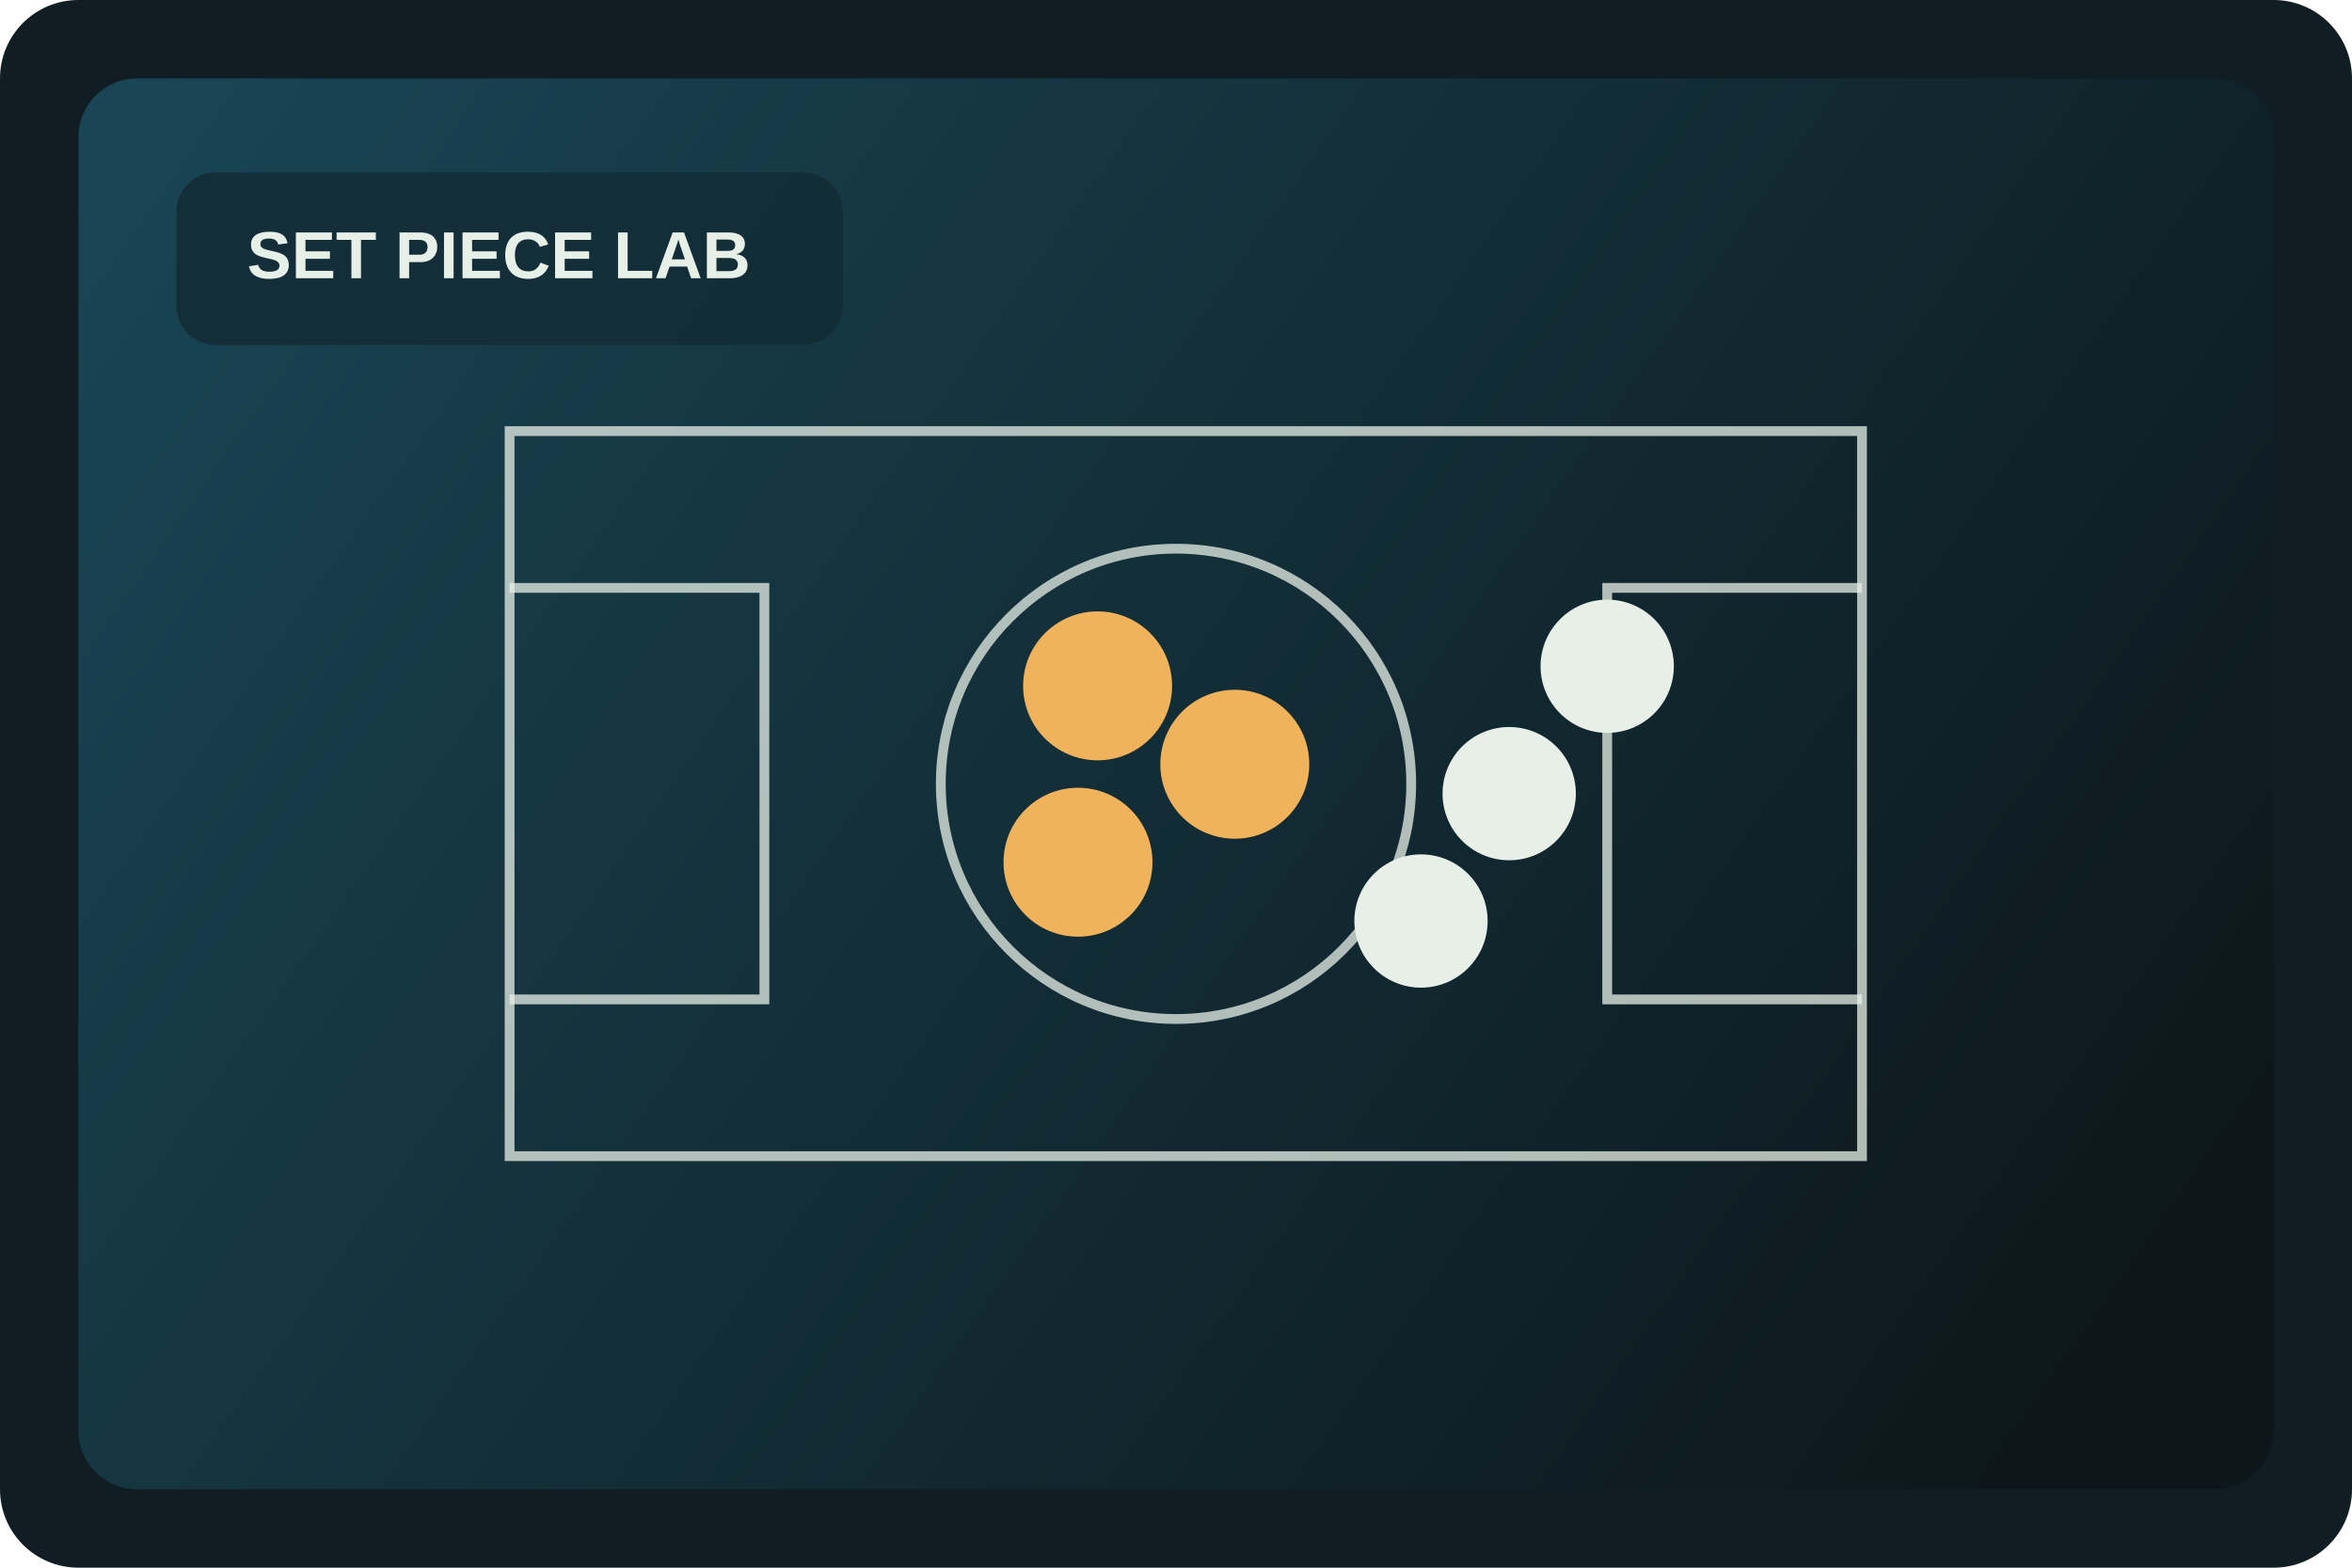
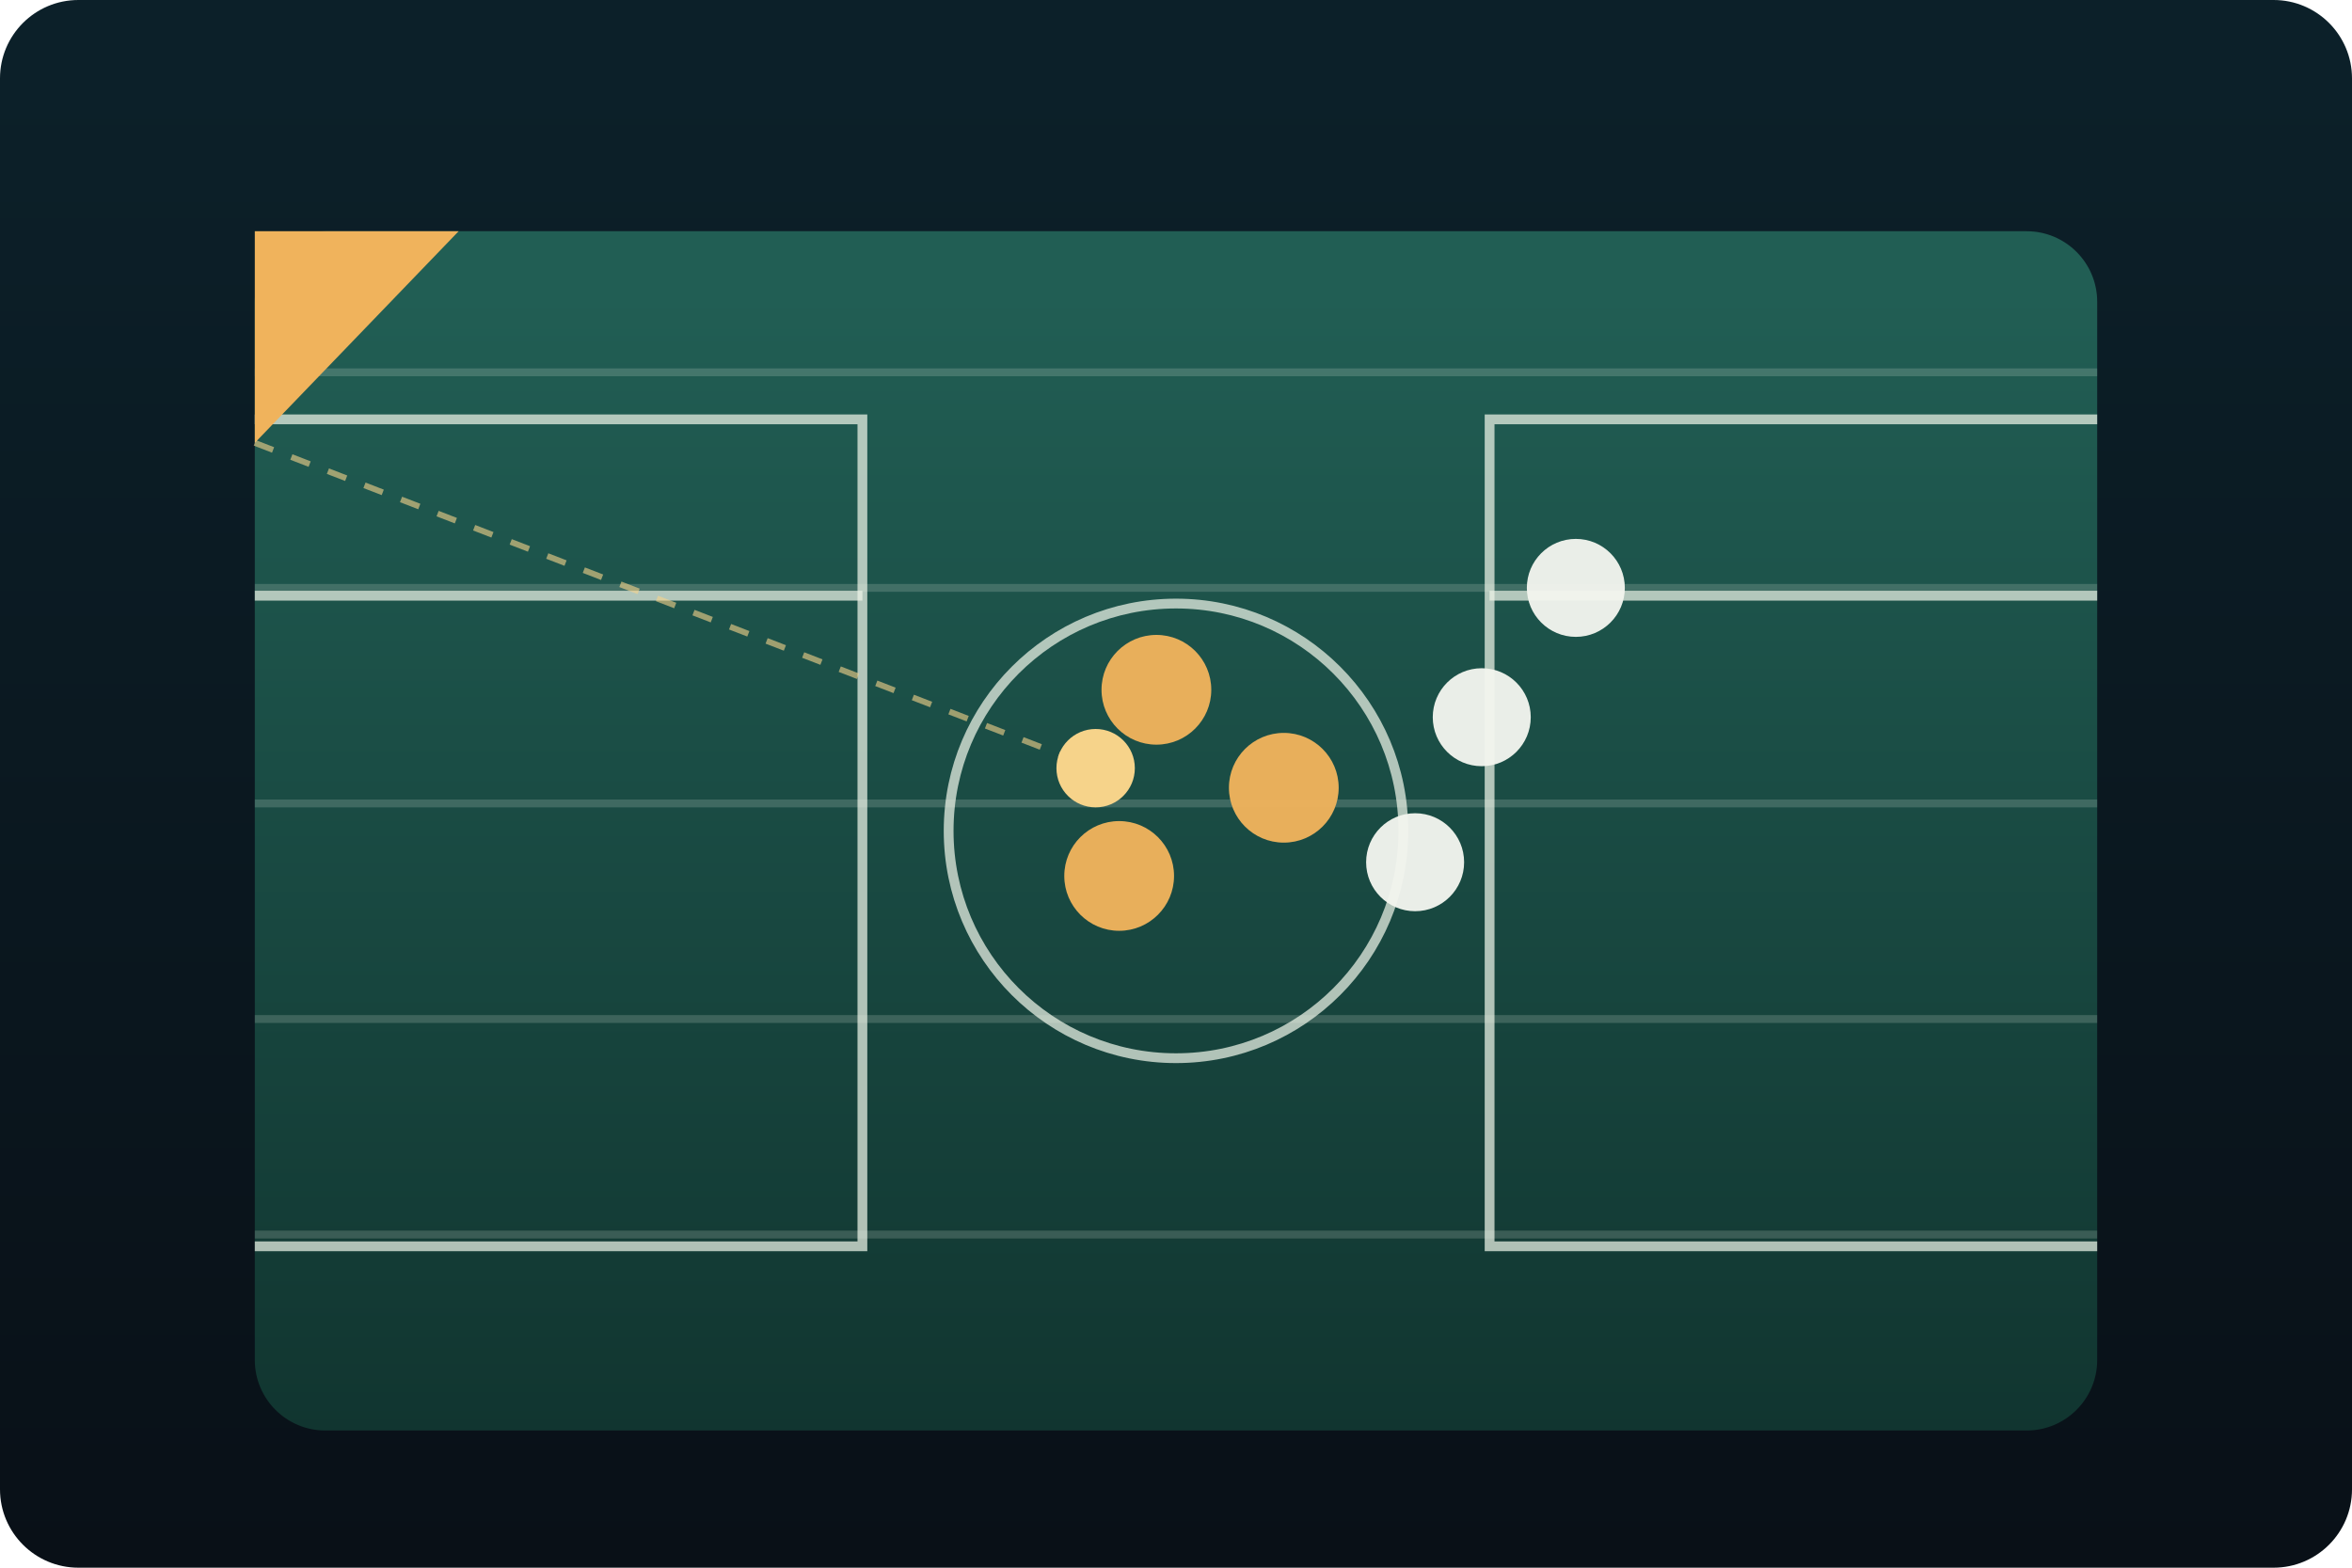
<svg xmlns="http://www.w3.org/2000/svg" width="1200" height="800" viewBox="0 0 1200 800" fill="none">
-   <rect width="1200" height="800" rx="40" fill="#101E24" />
-   <rect x="40" y="40" width="1120" height="720" rx="30" fill="url(#grid)" />
-   <path d="M260 220H950V590H260V220Z" stroke="#E7F0E7" stroke-opacity="0.75" stroke-width="5" />
-   <path d="M950 300H820V510H950" stroke="#E7F0E7" stroke-opacity="0.75" stroke-width="5" />
-   <path d="M260 300H390V510H260" stroke="#E7F0E7" stroke-opacity="0.75" stroke-width="5" />
-   <circle cx="600" cy="400" r="120" stroke="#E7F0E7" stroke-opacity="0.75" stroke-width="5" />
-   <circle cx="820" cy="340" r="34" fill="#E7F0E7" />
-   <circle cx="770" cy="405" r="34" fill="#E7F0E7" />
-   <circle cx="725" cy="470" r="34" fill="#E7F0E7" />
-   <circle cx="630" cy="390" r="38" fill="#F0B35C" />
-   <circle cx="560" cy="350" r="38" fill="#F0B35C" />
-   <circle cx="550" cy="440" r="38" fill="#F0B35C" />
-   <rect x="90" y="88" width="340" height="88" rx="20" fill="#132D37" fill-opacity="0.92" />
-   <text x="126" y="142" fill="#E7F0E7" font-size="34" font-family="Arial, sans-serif" font-weight="700">SET PIECE LAB</text>
  <defs>
-     <linearGradient id="grid" x1="70" y1="50" x2="1040" y2="730" gradientUnits="userSpaceOnUse">
-       <stop stop-color="#194554" />
-       <stop offset="1" stop-color="#0D171B" />
+     <linearGradient id="bg" x1="600" y1="40" x2="600" y2="800" gradientUnits="userSpaceOnUse">
+       <stop stop-color="#0C2029" />
+       <stop offset="1" stop-color="#091017" />
+     </linearGradient>
+     <linearGradient id="grass" x1="600" y1="150" x2="600" y2="760" gradientUnits="userSpaceOnUse">
+       <stop stop-color="#215E54" />
+       <stop offset="1" stop-color="#10332E" />
    </linearGradient>
  </defs>
+   <rect width="1200" height="800" rx="40" fill="url(#bg)" />
+   <rect x="130" y="118" width="940" height="612" rx="36" fill="url(#grass)" />
+   <path d="M130 190H1070" stroke="#EAF2E6" stroke-opacity="0.18" stroke-width="4" />
+   <path d="M130 300H1070" stroke="#EAF2E6" stroke-opacity="0.18" stroke-width="4" />
+   <path d="M130 410H1070" stroke="#EAF2E6" stroke-opacity="0.18" stroke-width="4" />
+   <path d="M130 520H1070" stroke="#EAF2E6" stroke-opacity="0.18" stroke-width="4" />
+   <path d="M130 630H1070" stroke="#EAF2E6" stroke-opacity="0.18" stroke-width="4" />
+   <path d="M130 214H440V636H130" stroke="#EDF4E8" stroke-opacity="0.72" stroke-width="5" />
+   <path d="M1070 214H760V636H1070" stroke="#EDF4E8" stroke-opacity="0.72" stroke-width="5" />
+   <path d="M440 304H130" stroke="#EDF4E8" stroke-opacity="0.72" stroke-width="5" />
+   <path d="M760 304H1070" stroke="#EDF4E8" stroke-opacity="0.72" stroke-width="5" />
+   <circle cx="600" cy="424" r="116" stroke="#EDF4E8" stroke-opacity="0.72" stroke-width="5" />
+   <path d="M100 118L234 118L130 226V118H100Z" fill="#F0B35C" />
+   <path d="M130 226L559 392" stroke="#F6D38A" stroke-opacity="0.6" stroke-width="3" stroke-dasharray="10 10" />
+   <circle cx="559" cy="392" r="20" fill="#F6D38A" />
+   <g opacity="0.96">
+     <circle cx="804" cy="300" r="25" fill="#F3F5EE" />
+     <circle cx="756" cy="366" r="25" fill="#F3F5EE" />
+     <circle cx="722" cy="440" r="25" fill="#F3F5EE" />
+     <circle cx="655" cy="402" r="28" fill="#F0B35C" />
+     <circle cx="590" cy="352" r="28" fill="#F0B35C" />
+     <circle cx="571" cy="447" r="28" fill="#F0B35C" />
+   </g>
</svg>
